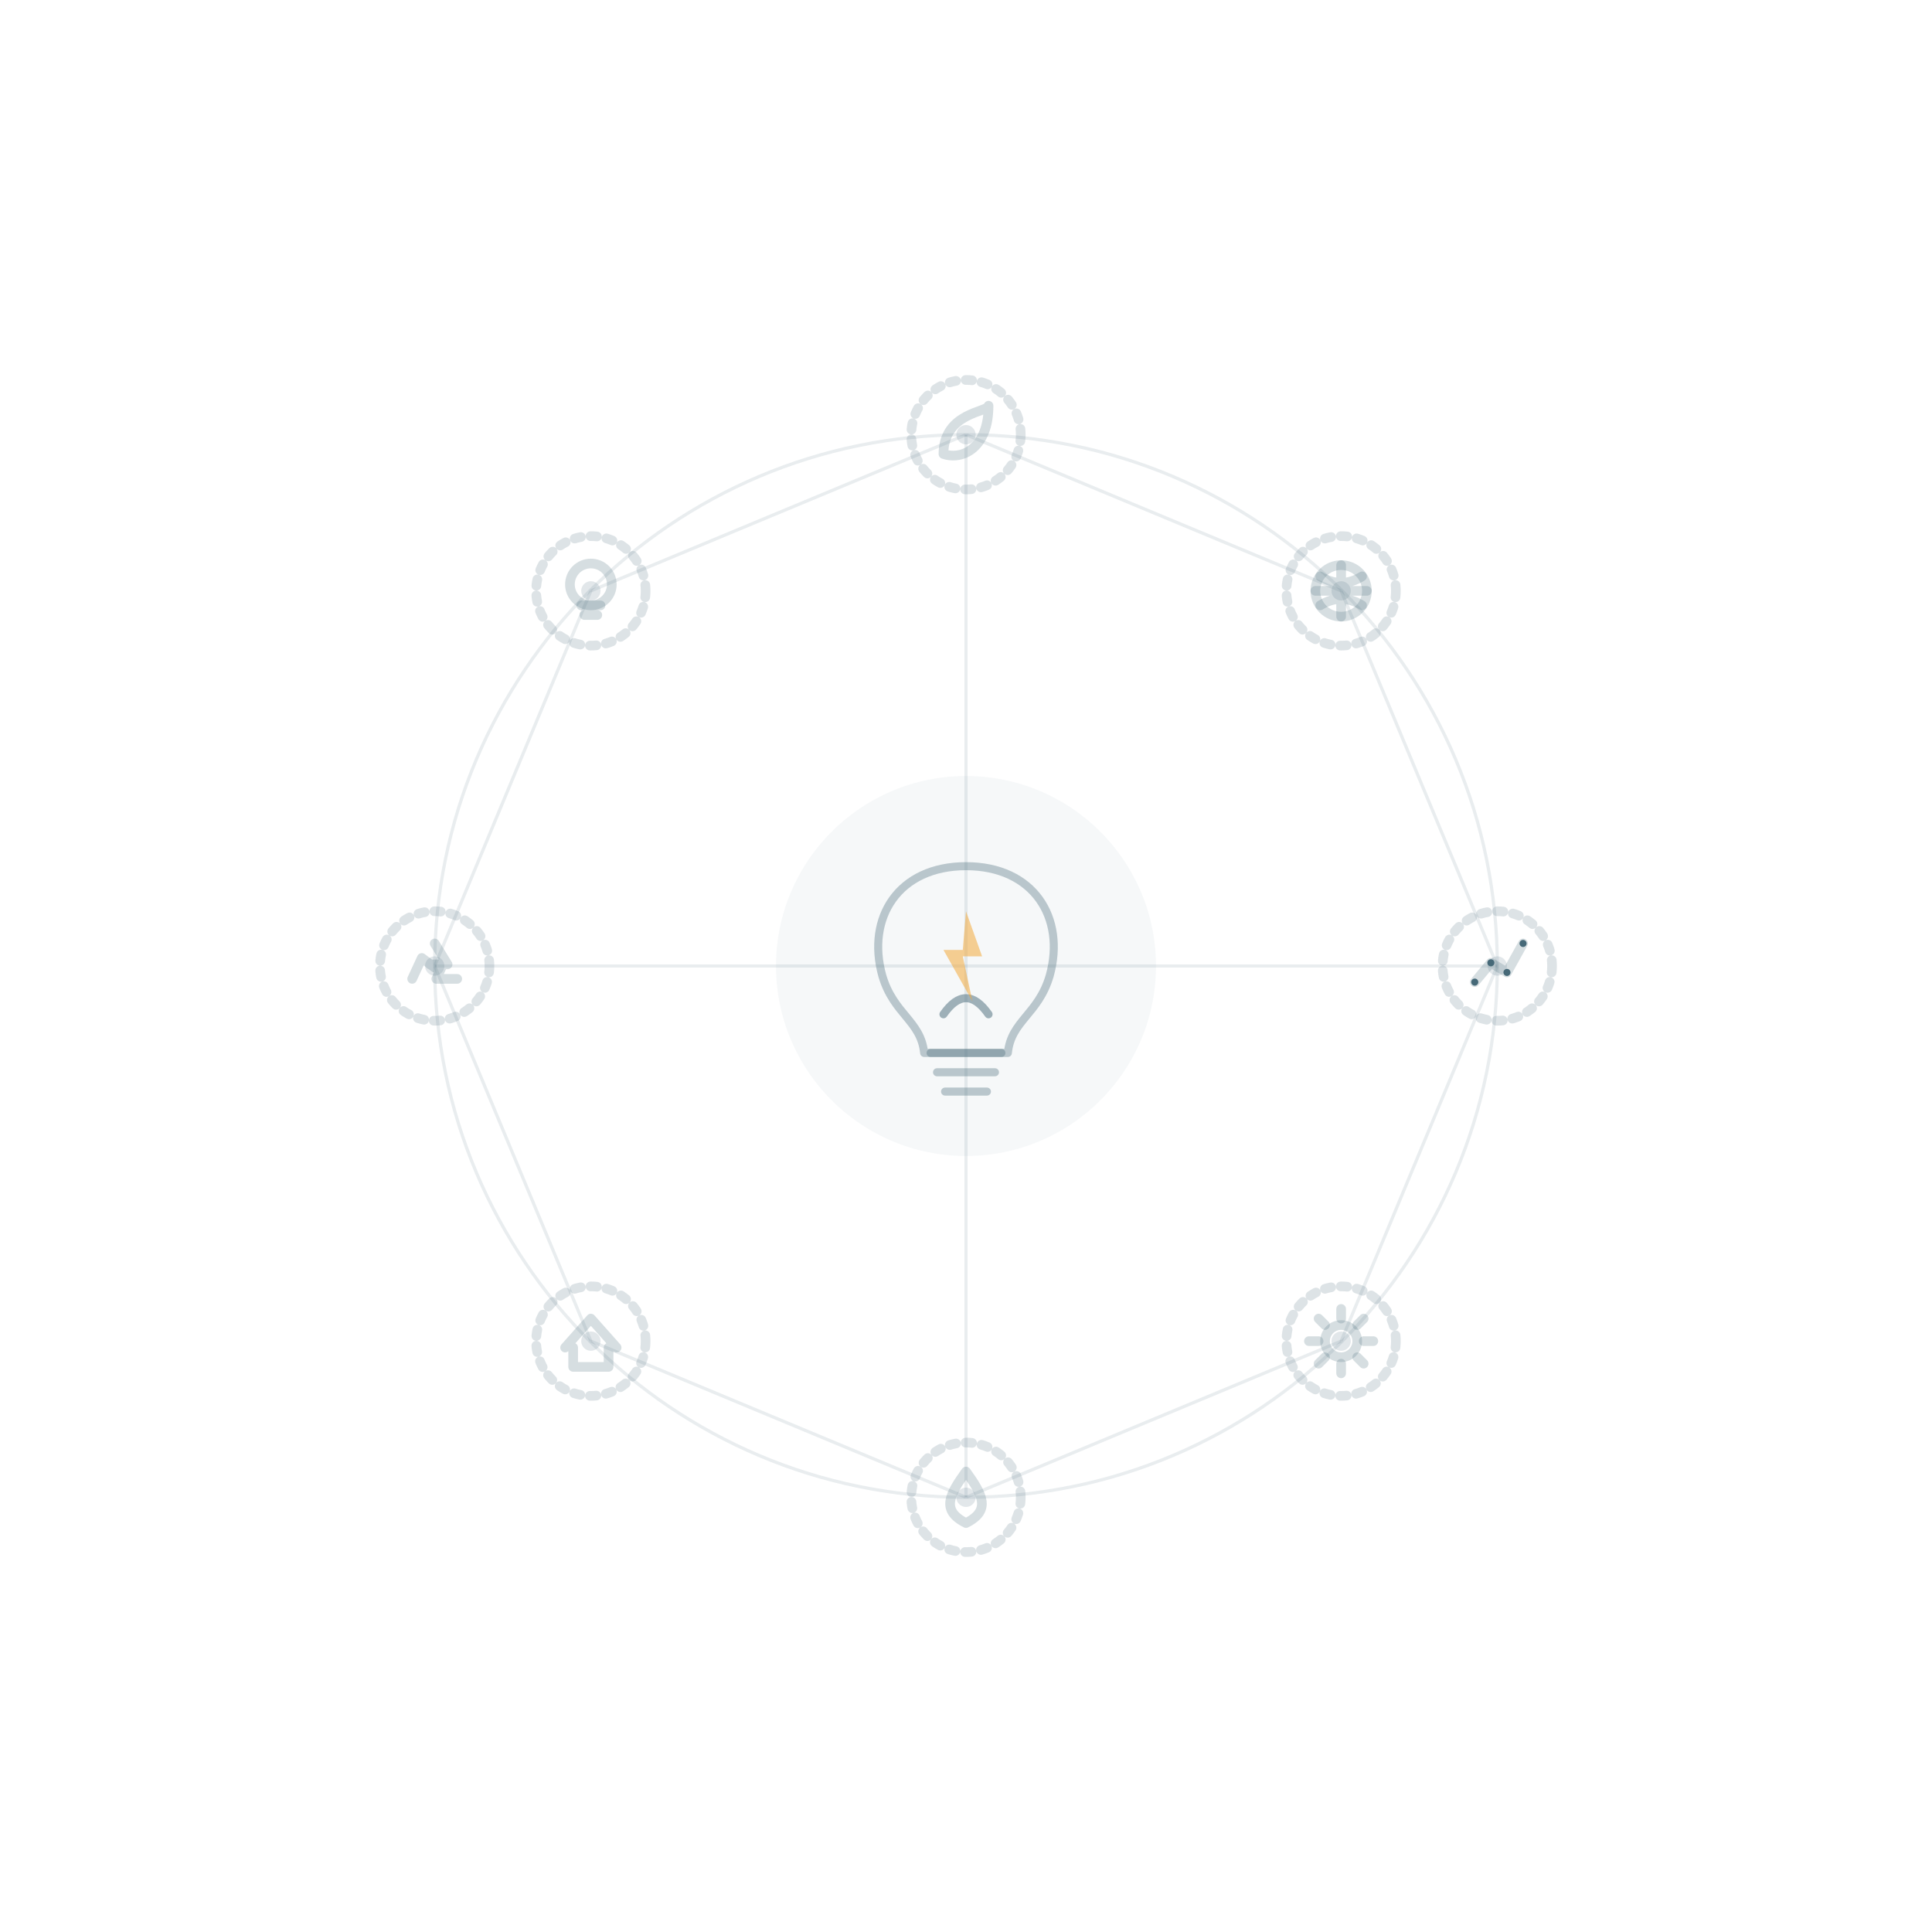
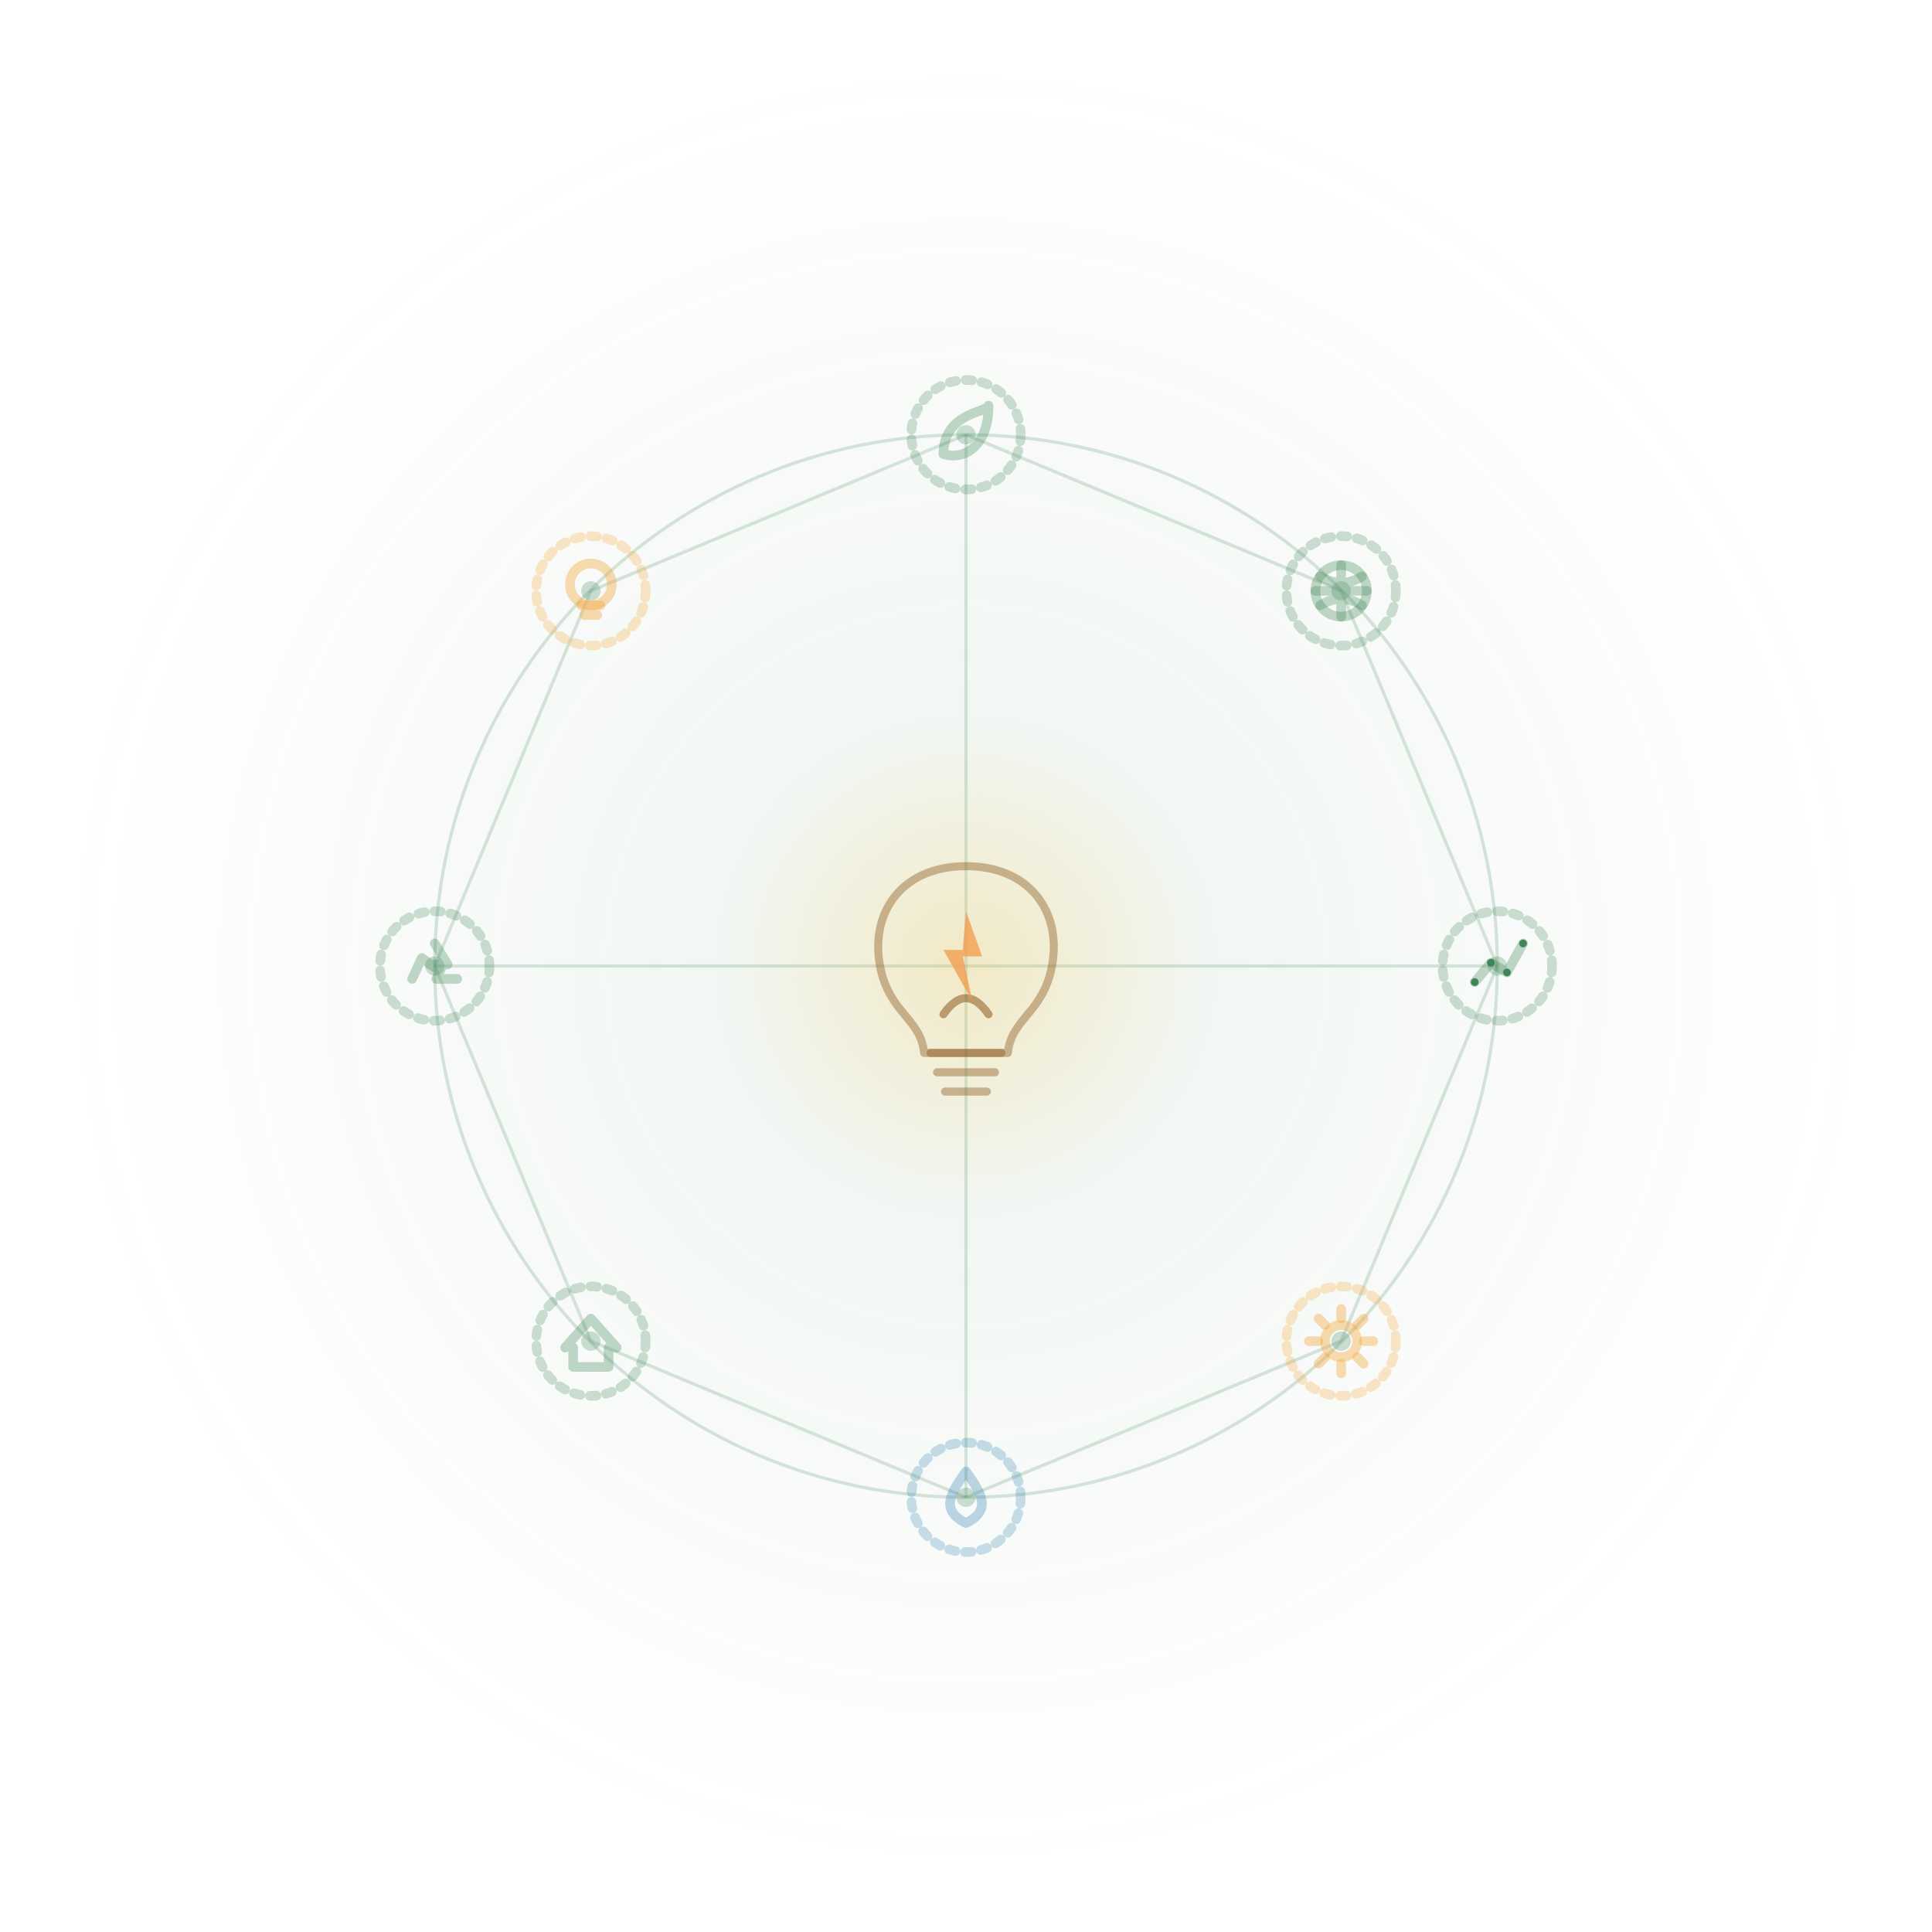
<svg xmlns="http://www.w3.org/2000/svg" viewBox="0 0 1200 1200" preserveAspectRatio="xMidYMid slice">
+   <defs>
+     <radialGradient id="foliageWash" cx="50%" cy="50%" r="50%">
+       <stop offset="0%" stop-color="#4a8f5c" stop-opacity="0.10" />
+       <stop offset="100%" stop-color="#4a8f5c" stop-opacity="0" />
+     </radialGradient>
+     <radialGradient id="bulbGlow" cx="50%" cy="50%" r="50%">
+       <stop offset="0%" stop-color="#ffd166" stop-opacity="0.30" />
+       <stop offset="100%" stop-color="#ffd166" stop-opacity="0" />
+     </radialGradient>
+   </defs>
  <rect width="1200" height="1200" fill="#ffffff" />
+   <circle cx="600" cy="600" r="560" fill="url(#foliageWash)" />
  <g transform="translate(600,600)">
-     <g stroke="#466978" stroke-opacity="0.12" stroke-width="2" fill="none">
+     <g stroke="#3f8557" stroke-opacity="0.20" stroke-width="2" fill="none">
      <circle cx="0" cy="0" r="330" />
      <line x1="0" y1="-330" x2="233" y2="-233" />
      <line x1="233" y1="-233" x2="330" y2="0" />
      <line x1="330" y1="0" x2="233" y2="233" />
      <line x1="233" y1="233" x2="0" y2="330" />
      <line x1="0" y1="330" x2="-233" y2="233" />
      <line x1="-233" y1="233" x2="-330" y2="0" />
      <line x1="-330" y1="0" x2="-233" y2="-233" />
      <line x1="-233" y1="-233" x2="0" y2="-330" />
      <line x1="0" y1="-330" x2="0" y2="330" />
      <line x1="-330" y1="0" x2="330" y2="0" />
    </g>
-     <g fill="#466978" fill-opacity="0.16">
+     <g fill="#3f8557" fill-opacity="0.26">
      <circle cx="0" cy="-330" r="6" />
      <circle cx="233" cy="-233" r="6" />
      <circle cx="330" cy="0" r="6" />
      <circle cx="233" cy="233" r="6" />
      <circle cx="0" cy="330" r="6" />
      <circle cx="-233" cy="233" r="6" />
      <circle cx="-330" cy="0" r="6" />
      <circle cx="-233" cy="-233" r="6" />
    </g>
-     <g stroke="#466978" stroke-opacity="0.22" stroke-width="6" fill="none" stroke-linecap="round" stroke-linejoin="round">
+     <g stroke="#3f8557" stroke-opacity="0.32" stroke-width="6" fill="none" stroke-linecap="round" stroke-linejoin="round">
      <g transform="translate(0,-330)">
-         <circle r="34" stroke-dasharray="4 6" stroke-opacity="0.18" />
+         <circle r="34" stroke-dasharray="4 6" stroke-opacity="0.26" />
        <path d="M-14 12 C -14 -14, 14 -14, 14 -18 C 14 8, -2 16, -14 12 Z" />
      </g>
      <g transform="translate(233,-233)">
-         <circle r="34" stroke-dasharray="4 6" stroke-opacity="0.18" />
+         <circle r="34" stroke-dasharray="4 6" stroke-opacity="0.26" />
        <circle r="16" />
        <path d="M-16 0 h32 M0 -16 v32 M-13 -9 q13 8 26 0 M-13 9 q13 -8 26 0" />
      </g>
      <g transform="translate(330,0)">
-         <circle r="34" stroke-dasharray="4 6" stroke-opacity="0.18" />
+         <circle r="34" stroke-dasharray="4 6" stroke-opacity="0.26" />
        <path d="M-14 10 L-4 -2 L6 4 L16 -14" />
-         <circle cx="-14" cy="10" r="2.2" fill="#466978" stroke="none" />
-         <circle cx="-4" cy="-2" r="2.2" fill="#466978" stroke="none" />
-         <circle cx="6" cy="4" r="2.2" fill="#466978" stroke="none" />
-         <circle cx="16" cy="-14" r="2.2" fill="#466978" stroke="none" />
+         <circle cx="-14" cy="10" r="2.4" fill="#3f8557" stroke="none" />
+         <circle cx="-4" cy="-2" r="2.4" fill="#3f8557" stroke="none" />
+         <circle cx="6" cy="4" r="2.4" fill="#3f8557" stroke="none" />
+         <circle cx="16" cy="-14" r="2.4" fill="#3f8557" stroke="none" />
      </g>
-       <g transform="translate(233,233)">
-         <circle r="34" stroke-dasharray="4 6" stroke-opacity="0.18" />
+       <g transform="translate(233,233)" stroke="#f2a93c" stroke-opacity="0.4">
+         <circle r="34" stroke-dasharray="4 6" stroke-opacity="0.28" />
        <circle r="10" />
        <path d="M0 -20 v6 M0 14 v6 M-20 0 h6 M14 0 h6 M-14 -14 l4 4 M10 10 l4 4 M-14 14 l4 -4 M10 -10 l4 -4" />
      </g>
-       <g transform="translate(0,330)">
-         <circle r="34" stroke-dasharray="4 6" stroke-opacity="0.18" />
+       <g transform="translate(0,330)" stroke="#2f7fb0" stroke-opacity="0.32">
+         <circle r="34" stroke-dasharray="4 6" stroke-opacity="0.26" />
        <path d="M0 -16 C 10 -2, 16 8, 0 16 C -16 8, -10 -2, 0 -16 Z" />
      </g>
      <g transform="translate(-233,233)">
-         <circle r="34" stroke-dasharray="4 6" stroke-opacity="0.18" />
+         <circle r="34" stroke-dasharray="4 6" stroke-opacity="0.26" />
        <path d="M-16 4 L0 -14 L16 4 M-11 4 V16 H11 V4" />
      </g>
      <g transform="translate(-330,0)">
-         <circle r="34" stroke-dasharray="4 6" stroke-opacity="0.18" />
+         <circle r="34" stroke-dasharray="4 6" stroke-opacity="0.26" />
        <path d="M0 -14 L8 -1 H-3 M-14 8 L-8 -5 L0 1 M14 8 L1 8 L6 -3" />
      </g>
-       <g transform="translate(-233,-233)">
-         <circle r="34" stroke-dasharray="4 6" stroke-opacity="0.18" />
+       <g transform="translate(-233,-233)" stroke="#f2a93c" stroke-opacity="0.4">
+         <circle r="34" stroke-dasharray="4 6" stroke-opacity="0.28" />
        <circle cy="-4" r="13" />
        <path d="M-6 9 h12 M-4 15 h8" />
      </g>
    </g>
+     <circle r="150" fill="url(#bulbGlow)" />
    <g transform="translate(0,0)">
-       <circle r="118" fill="#466978" fill-opacity="0.05" />
-       <g stroke="#466978" stroke-opacity="0.34" stroke-width="5" fill="none" stroke-linecap="round" stroke-linejoin="round">
+       <g stroke="#8a5a1f" stroke-opacity="0.42" stroke-width="5" fill="none" stroke-linecap="round" stroke-linejoin="round">
        <path d="M0 -62 C 42 -62, 62 -30, 52 6 C 45 30, 28 34, 26 54 H-26 C-28 34, -45 30, -52 6 C-62 -30, -42 -62, 0 -62 Z" />
-         <path d="M-14 30 Q0 10 14 30" stroke-opacity="0.5" />
+         <path d="M-14 30 Q0 10 14 30" stroke-opacity="0.55" />
        <path d="M-22 54 H22 M-18 66 H18 M-13 78 H13" />
      </g>
-       <g fill="#f2a93c" fill-opacity="0.55">
+       <g fill="#f2994a" fill-opacity="0.75">
        <path d="M0 -34 L10 -6 L-2 -6 L4 22 L-14 -10 L-2 -10 Z" />
      </g>
    </g>
  </g>
</svg>
